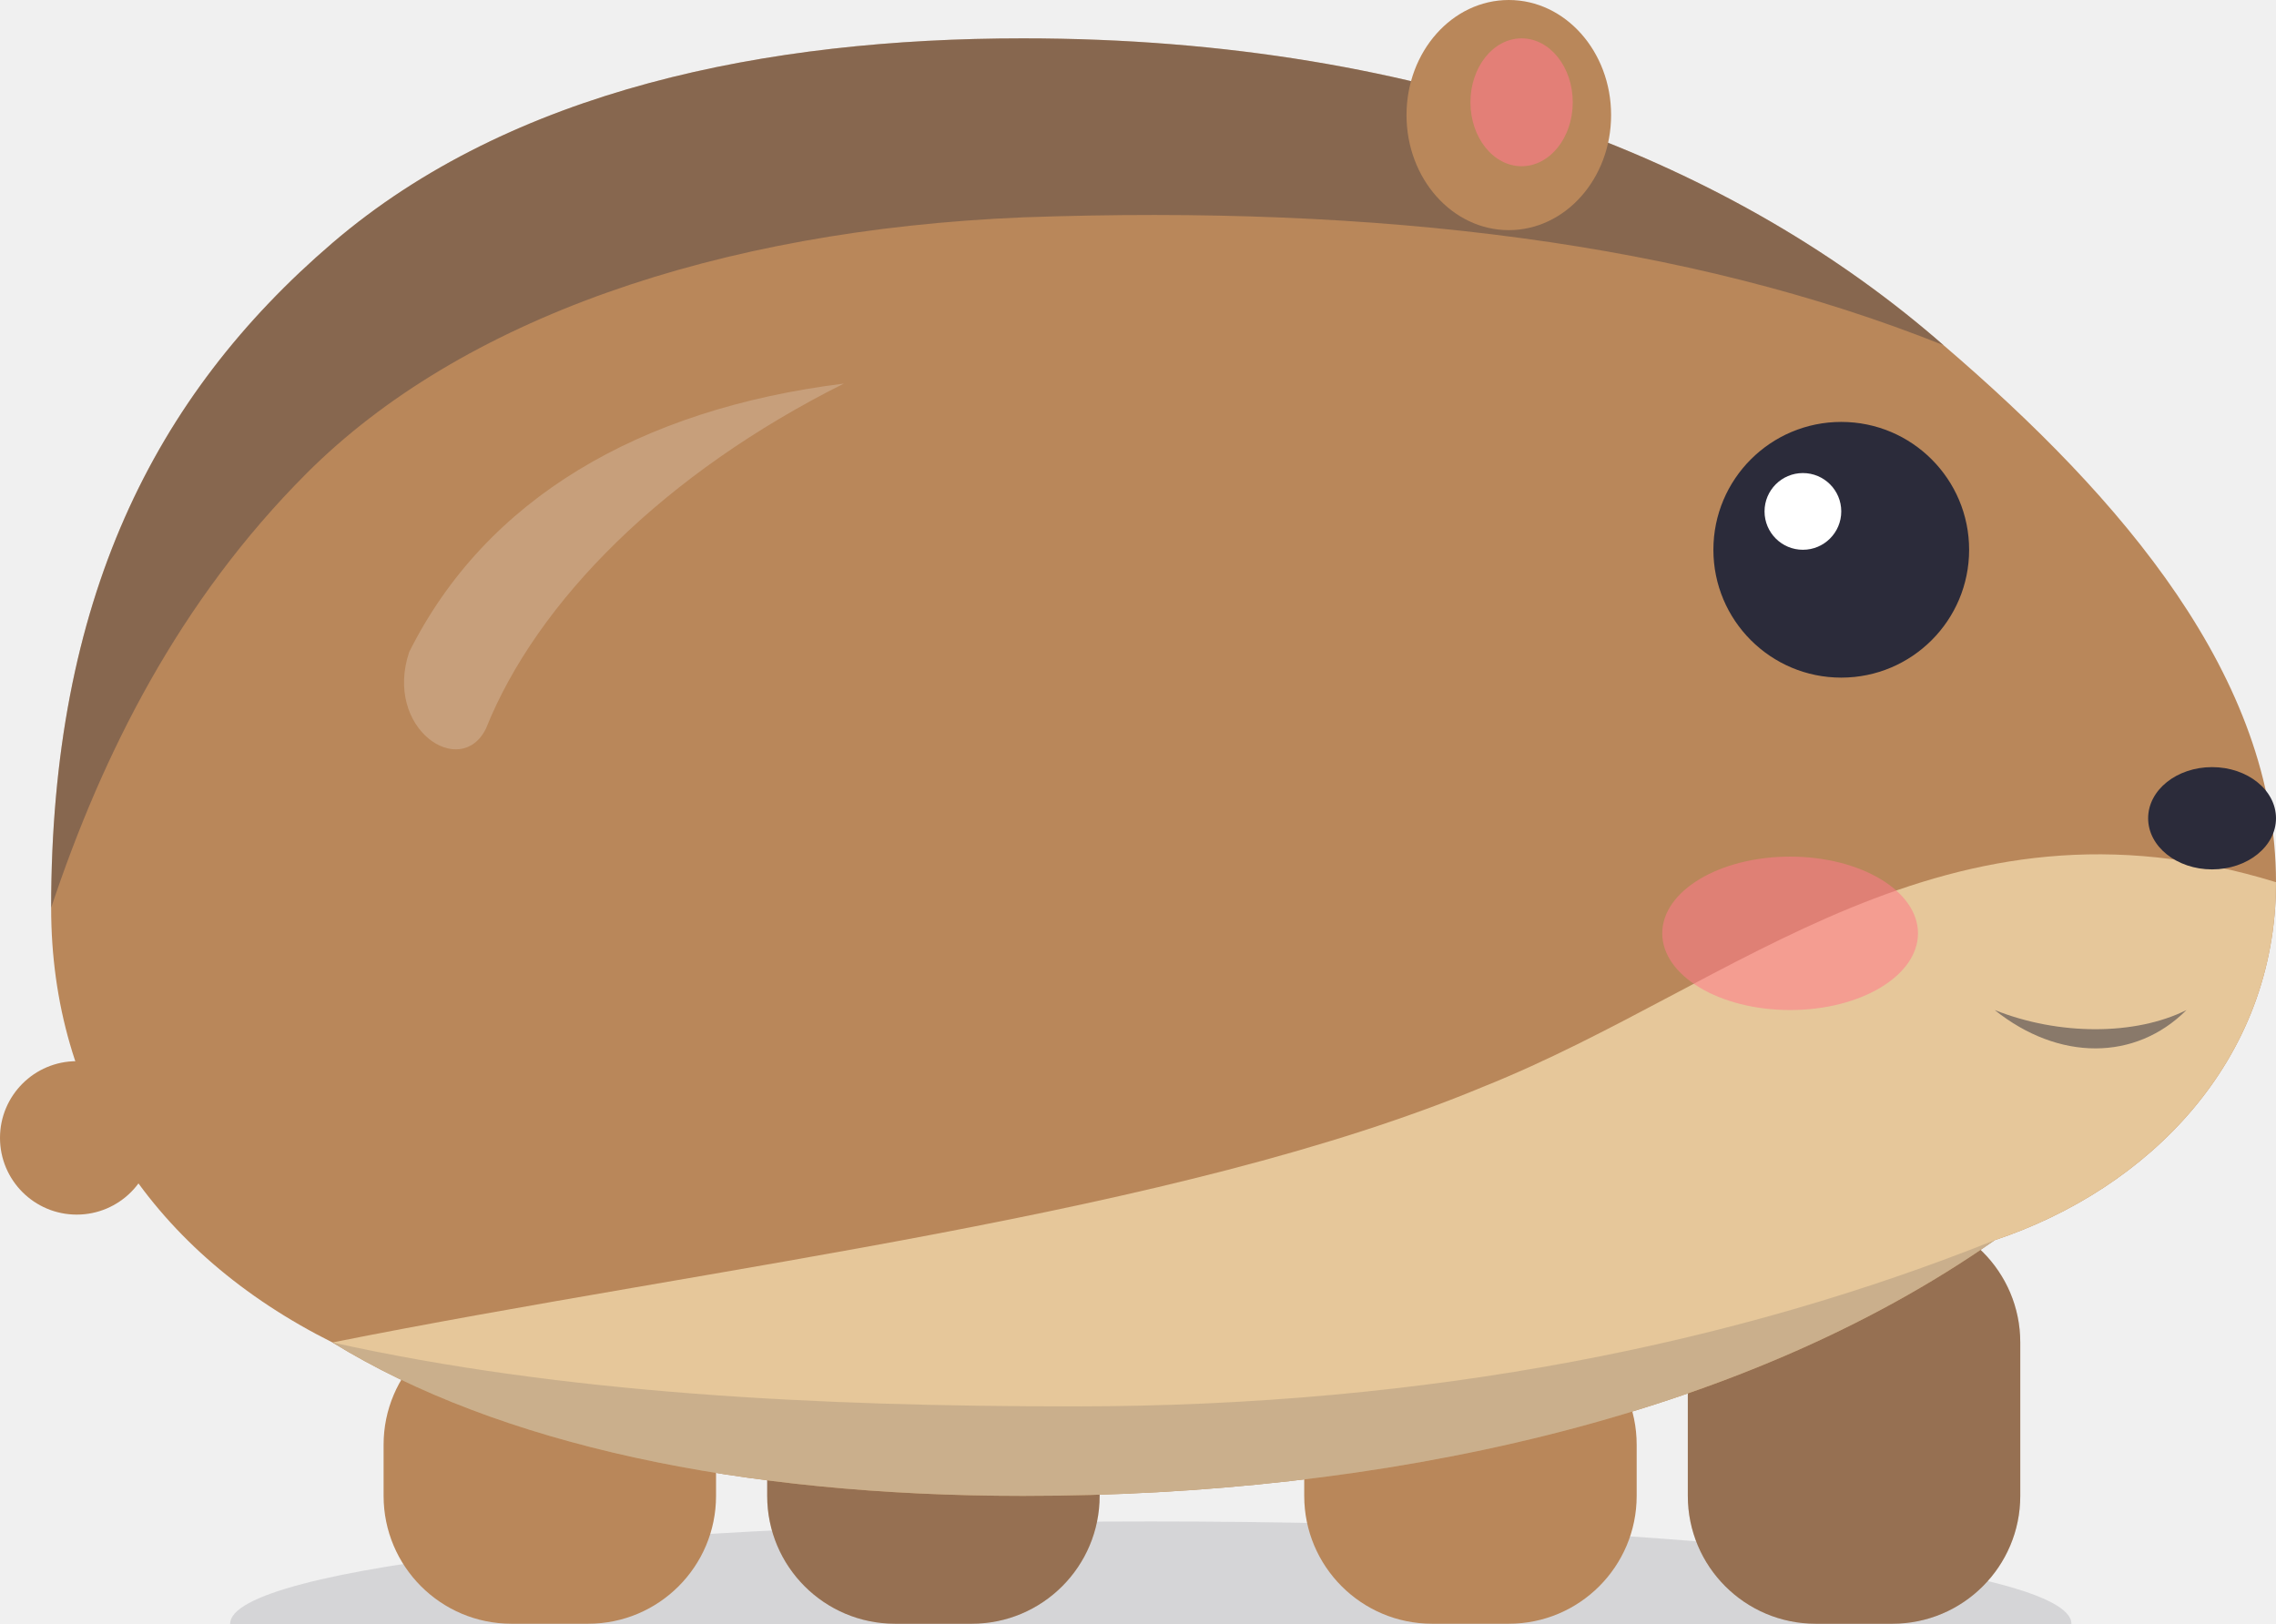
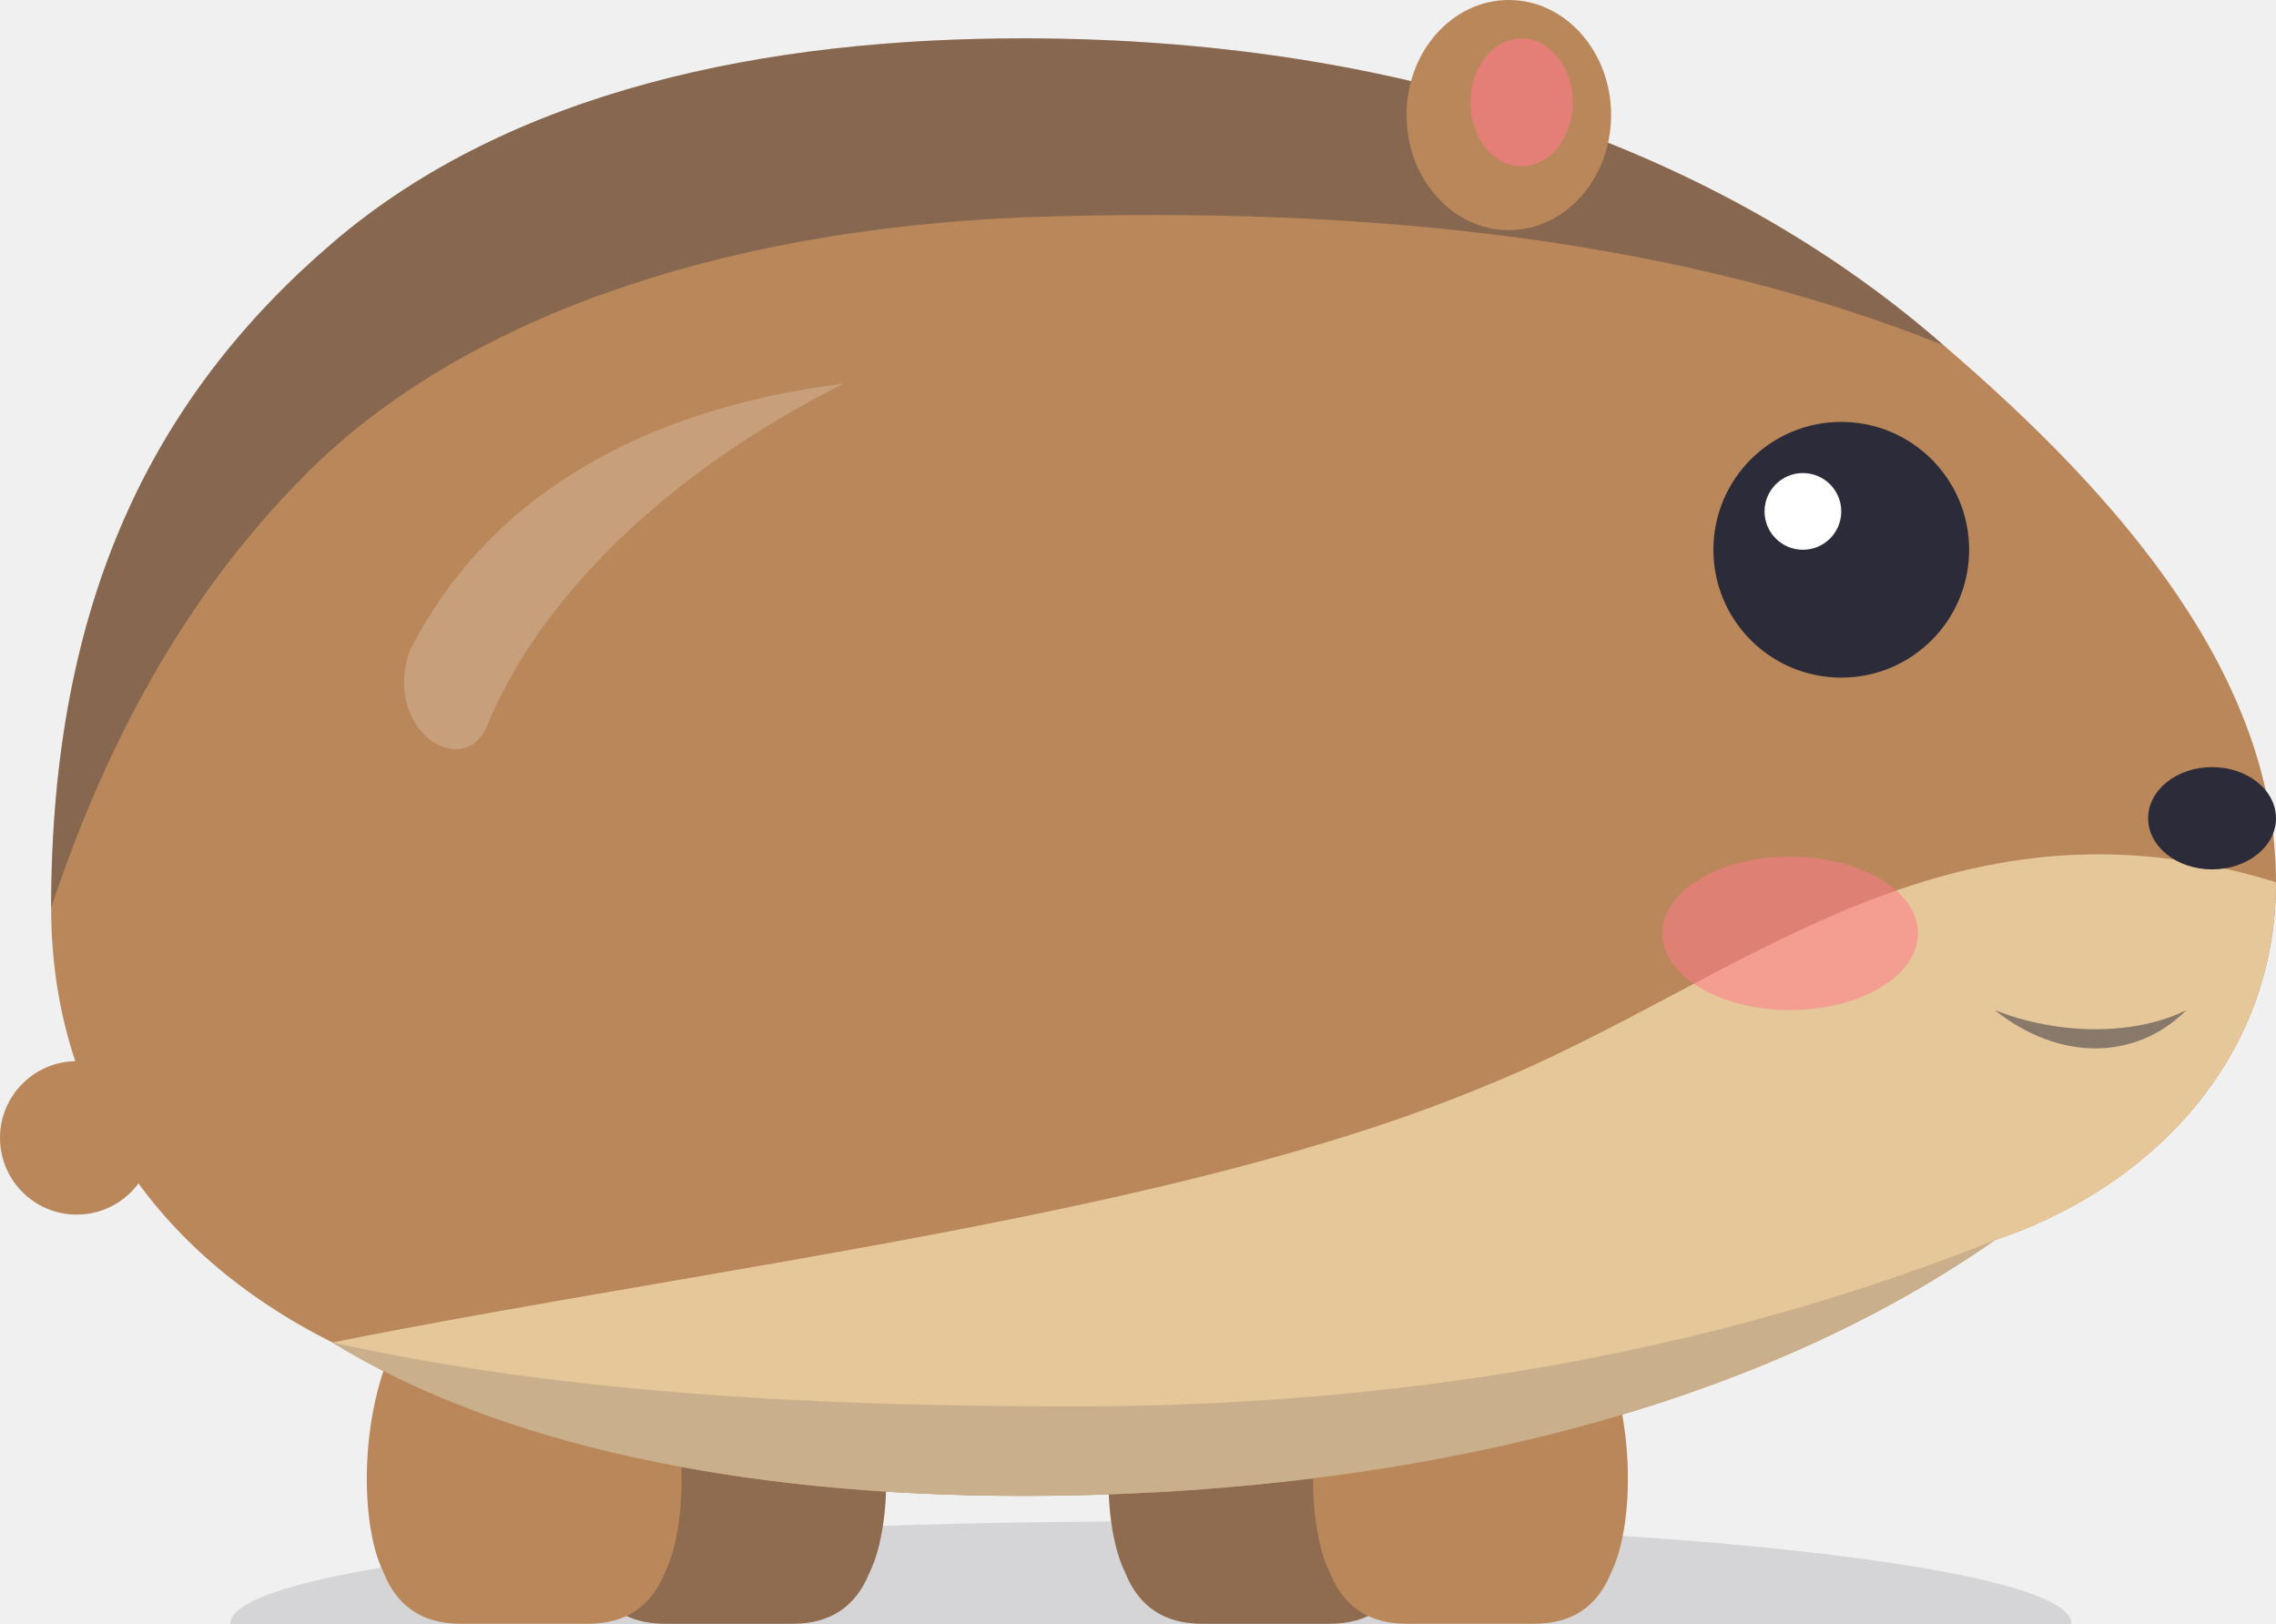
<svg xmlns="http://www.w3.org/2000/svg" viewBox="8 20.5 89 63.5">
  <ellipse cx="53" cy="84" rx="36" ry="4" fill="#2b2b3a" opacity="0.14" />
-   <rect x="38" y="72" width="13" height="12" rx="5" fill="#b9875a" />
-   <rect x="38" y="72" width="13" height="12" rx="5" fill="#2b2b3a" opacity="0.25" />
-   <rect x="74" y="68" width="13" height="16" rx="5" fill="#b9875a" />
-   <rect x="74" y="68" width="13" height="16" rx="5" fill="#2b2b3a" opacity="0.25" />
-   <rect x="23" y="72" width="13" height="12" rx="5" fill="#b9875a" />
-   <rect x="59" y="72" width="13" height="12" rx="5" fill="#b9875a" />
+   <path d="M32 72 C 30 75, 30 80, 31 82 Q 31.8 84 34 84 L 39 84 Q 41.2 84 42 82 C 43 80, 43 75, 41 72 Z M53 72 C 51 75, 51 80, 52 82 Q 52.8 84 55 84 L 60 84 Q 62.2 84 63 82 C 64 80, 64 75, 62 72 Z" fill="#b9875a" />
+   <path d="M32 72 C 30 75, 30 80, 31 82 Q 31.8 84 34 84 L 39 84 Q 41.2 84 42 82 C 43 80, 43 75, 41 72 Z M53 72 C 51 75, 51 80, 52 82 Q 52.8 84 55 84 L 60 84 Q 62.2 84 63 82 C 64 80, 64 75, 62 72 Z" fill="#2b2b3a" opacity="0.3" />
+   <path d="M24 72 C 22 75, 22 80, 23 82 Q 23.8 84 26 84 L 31 84 Q 33.2 84 34 82 C 35 80, 35 75, 33 72 Z M61 72 C 59 75, 59 80, 60 82 Q 60.8 84 63 84 L 68 84 Q 70.2 84 71 82 C 72 80, 72 75, 70 72 Z" fill="#b9875a" />
  <circle cx="11" cy="65" r="3" fill="#b9875a" />
  <path d="M10 56 C 10 44, 14 36, 21 30 C 28 24, 38 22, 48 22 C 64 22, 76 27, 84 34 C 91 40, 97 47, 97 55 C 97 62, 92 67, 86 69 C 76 76, 62 79, 48 79 C 37 79, 27.5 77, 21 73 C 14 69.5, 10 63.5, 10 56 Z" fill="#b9875a" />
  <path d="M21 73 C 36 70, 54 68, 66 63 C 76 59, 84 51, 97 55 C 97 62, 92 67, 86 69 C 76 76, 62 79, 48 79 C 37 79, 27.5 77, 21 73 Z" fill="#e6c79a" />
  <path d="M86 69 C 76 76, 62 79, 48 79 C 37 79, 27.5 77, 21 73 C 30 75, 40 75.5, 50 75.5 C 64 75.5, 76 73, 86 69 Z" fill="#2b2b3a" opacity="0.15" />
  <path d="M10 56 C 10 44, 14 36, 21 30 C 28 24, 38 22, 48 22 C 64 22, 76 27, 84 34 C 74 30, 62 28.5, 48 29 C 36 29.5, 26 33, 20 39 C 15 44, 12 50, 10 56 Z" fill="#2b2b3a" opacity="0.35" />
  <path d="M24 46 C 27 40, 33 36.5, 41 35.5 C 34 39, 29 44, 27 49 C 26 51, 23 49, 24 46 Z" fill="#ffffff" opacity="0.2" />
  <g class="part-ears" style="transform-box: fill-box; transform-origin: 50% 100%">
    <ellipse cx="67" cy="25" rx="4" ry="4.5" fill="#b9875a" />
    <ellipse cx="67.5" cy="24.5" rx="2" ry="2.5" fill="#ff7a8a" opacity="0.6" />
  </g>
  <ellipse cx="94.5" cy="52.5" rx="2.5" ry="2" fill="#2b2b3a" />
  <circle cx="80" cy="42" r="5" fill="#2b2b3a" />
  <circle cx="78.5" cy="40.5" r="1.5" fill="#ffffff" />
  <ellipse cx="78" cy="57" rx="5" ry="3" fill="#ff7a8a" opacity="0.55" />
  <path d="M86 60 C 88.5 62, 91.5 62, 93.5 60 C 91.5 61, 88.5 61, 86 60 Z" fill="#2b2b3a" opacity="0.5" />
</svg>
